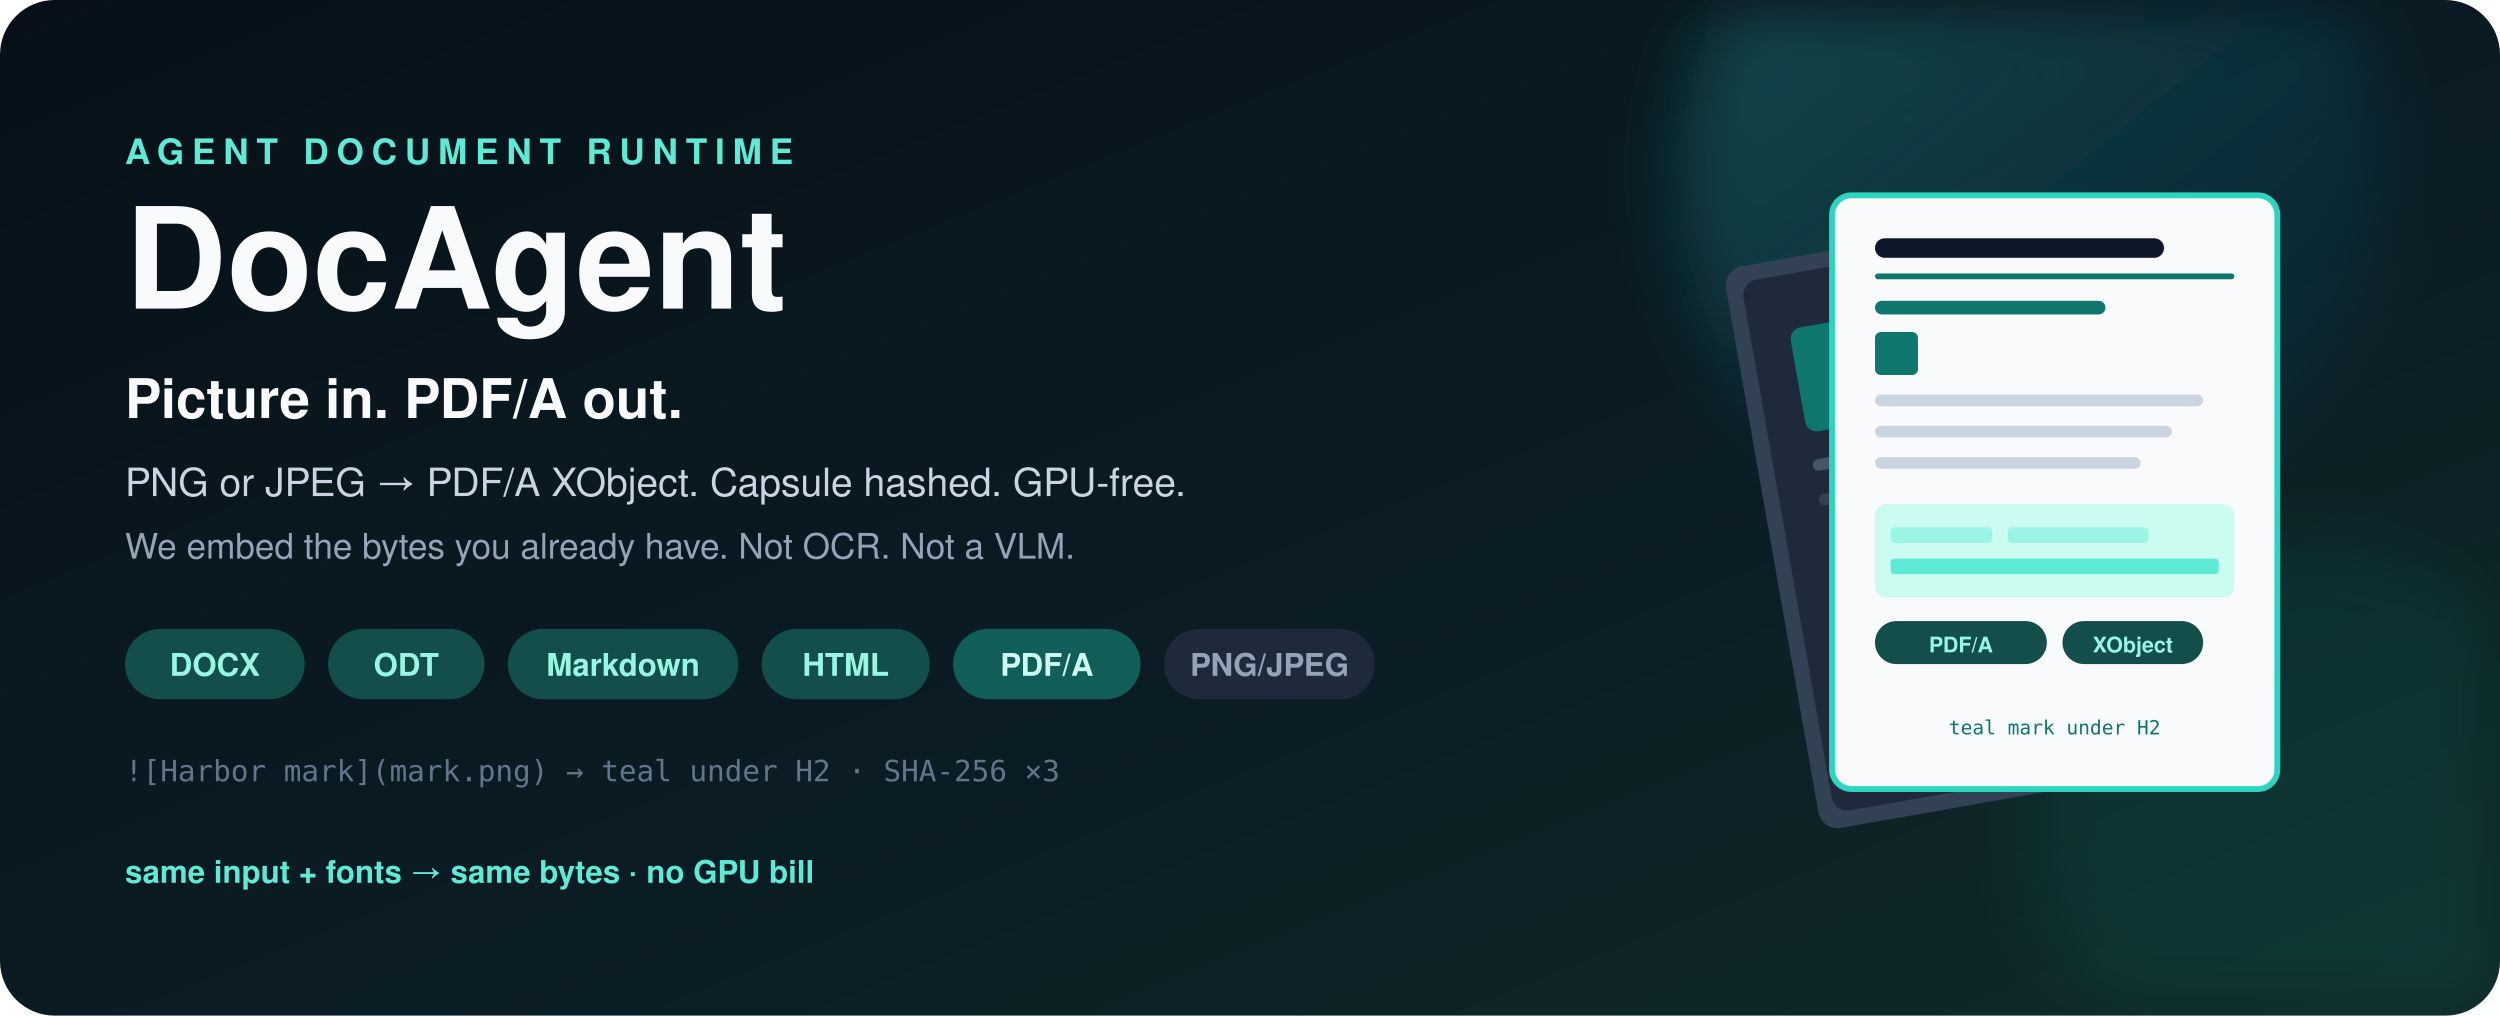
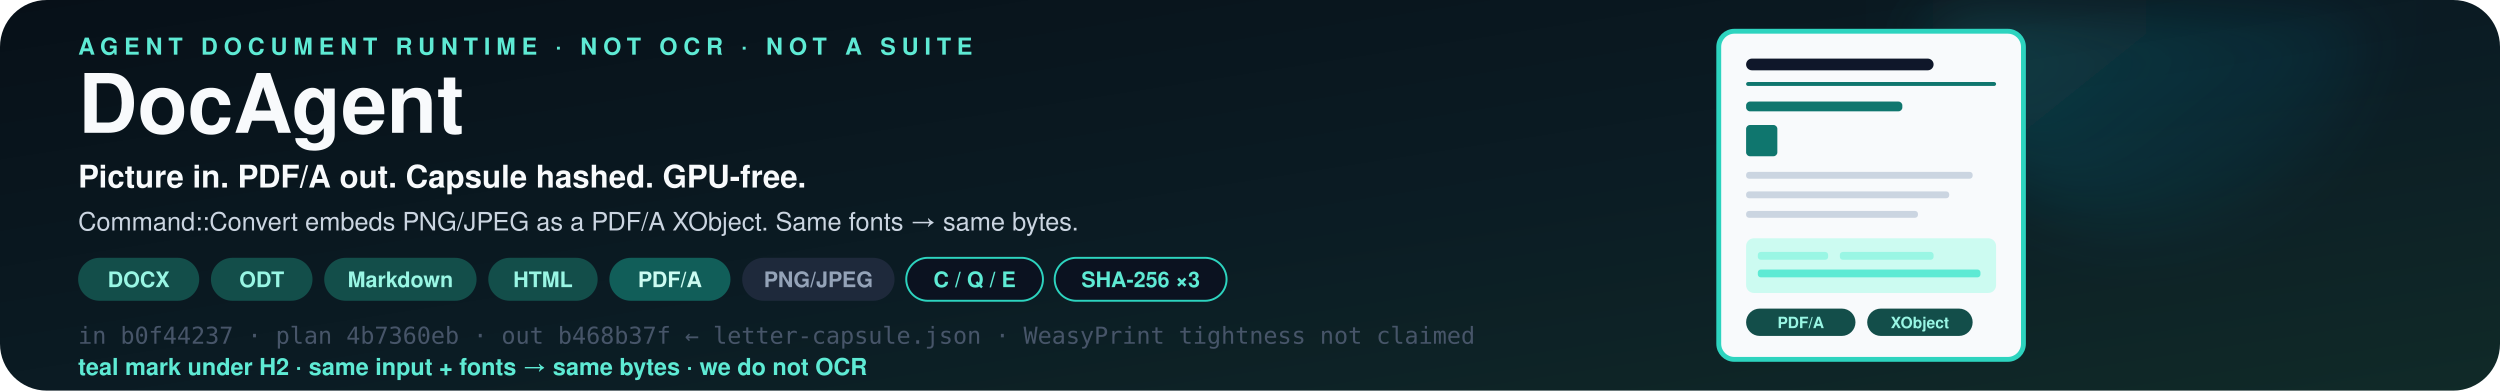
- <svg xmlns="http://www.w3.org/2000/svg" width="1280" height="520" viewBox="0 0 1280 520" role="img" aria-label="DocAgent — picture in, PDF/A out. Capsule hashed. GPU-free. Not OCR.">
+ <svg xmlns="http://www.w3.org/2000/svg" width="1280" height="200" viewBox="0 0 1280 200" role="img" aria-label="DocAgent — picture in, PDF/A out. Command Convert. Capsule SHA-256 times 3. GPU-free. Not OCR.">
  <defs>
    <linearGradient id="bg" x1="0" y1="0" x2="1" y2="1">
      <stop offset="0%" stop-color="#071018" />
      <stop offset="55%" stop-color="#0b1c24" />
      <stop offset="100%" stop-color="#102a28" />
    </linearGradient>
    <linearGradient id="glow" x1="0.2" y1="0" x2="1" y2="1">
      <stop offset="0%" stop-color="#2dd4bf" stop-opacity="0.28" />
      <stop offset="100%" stop-color="#0ea5e9" stop-opacity="0" />
    </linearGradient>
-     <linearGradient id="page" x1="0" y1="0" x2="0" y2="1">
-       <stop offset="0%" stop-color="#f8fafc" />
-       <stop offset="100%" stop-color="#e2e8f0" />
-     </linearGradient>
-     <linearGradient id="photo" x1="0" y1="0" x2="1" y2="1">
-       <stop offset="0%" stop-color="#0f766e" />
-       <stop offset="55%" stop-color="#14b8a6" />
-       <stop offset="100%" stop-color="#155e75" />
-     </linearGradient>
    <filter id="soft" x="-20%" y="-20%" width="140%" height="140%">
      <feGaussianBlur stdDeviation="18" />
    </filter>
  </defs>
-   <rect width="1280" height="520" rx="28" fill="url(#bg)" />
-   <circle cx="1040" cy="90" r="180" fill="url(#glow)" filter="url(#soft)" />
-   <circle cx="1180" cy="420" r="140" fill="#2dd4bf" fill-opacity="0.08" filter="url(#soft)" />
-   <text x="64" y="84" fill="#5eead4" font-family="ui-sans-serif, Segoe UI, Helvetica, Arial" font-size="18" font-weight="700" letter-spacing="4">AGENT DOCUMENT RUNTIME</text>
-   <text x="64" y="158" fill="#f8fafc" font-family="ui-sans-serif, Segoe UI, Helvetica, Arial" font-size="72" font-weight="800">DocAgent</text>
-   <text x="64" y="214" fill="#f8fafc" font-family="ui-sans-serif, Segoe UI, Helvetica, Arial" font-size="28" font-weight="700">Picture in. PDF/A out.</text>
-   <text x="64" y="254" fill="#cbd5e1" font-family="ui-sans-serif, Segoe UI, Helvetica, Arial" font-size="20">PNG or JPEG → PDF/A XObject. Capsule hashed. GPU-free.</text>
-   <text x="64" y="286" fill="#94a3b8" font-family="ui-sans-serif, Segoe UI, Helvetica, Arial" font-size="18">We embed the bytes you already have. Not OCR. Not a VLM.</text>
-   <g font-family="ui-sans-serif, Segoe UI, Helvetica, Arial" font-size="16" font-weight="700">
-     <rect x="64" y="322" width="92" height="36" rx="18" fill="#134e4a" />
-     <text x="110" y="346" fill="#99f6e4" text-anchor="middle">DOCX</text>
-     <rect x="168" y="322" width="80" height="36" rx="18" fill="#134e4a" />
-     <text x="208" y="346" fill="#99f6e4" text-anchor="middle">ODT</text>
-     <rect x="260" y="322" width="118" height="36" rx="18" fill="#134e4a" />
-     <text x="319" y="346" fill="#99f6e4" text-anchor="middle">Markdown</text>
-     <rect x="390" y="322" width="86" height="36" rx="18" fill="#134e4a" />
-     <text x="433" y="346" fill="#99f6e4" text-anchor="middle">HTML</text>
-     <rect x="488" y="322" width="96" height="36" rx="18" fill="#115e59" />
-     <text x="536" y="346" fill="#ccfbf1" text-anchor="middle">PDF/A</text>
-     <rect x="596" y="322" width="108" height="36" rx="18" fill="#1e293b" />
-     <text x="650" y="346" fill="#94a3b8" text-anchor="middle">PNG/JPEG</text>
+   <rect width="1280" height="200" rx="24" fill="url(#bg)" />
+   <circle cx="1100" cy="8" r="110" fill="url(#glow)" filter="url(#soft)" />
+   <text x="40" y="28" fill="#5eead4" font-family="ui-sans-serif, Segoe UI, Helvetica, Arial" font-size="12" font-weight="700" letter-spacing="3">AGENT DOCUMENT RUNTIME · NOT OCR · NOT A SUITE</text>
+   <text x="40" y="68" fill="#f8fafc" font-family="ui-sans-serif, Segoe UI, Helvetica, Arial" font-size="42" font-weight="800">DocAgent</text>
+   <text x="40" y="96" fill="#f8fafc" font-family="ui-sans-serif, Segoe UI, Helvetica, Arial" font-size="16" font-weight="700">Picture in. PDF/A out. Capsule hashed. GPU-free.</text>
+   <text x="40" y="118" fill="#cbd5e1" font-family="ui-sans-serif, Segoe UI, Helvetica, Arial" font-size="13">Command::Convert embeds PNG/JPEG as a PDF/A XObject. Same fonts → same bytes.</text>
+   <g font-family="ui-sans-serif, Segoe UI, Helvetica, Arial" font-size="11" font-weight="700">
+     <rect x="40" y="132" width="62" height="22" rx="11" fill="#134e4a" />
+     <text x="71" y="147" fill="#99f6e4" text-anchor="middle">DOCX</text>
+     <rect x="108" y="132" width="52" height="22" rx="11" fill="#134e4a" />
+     <text x="134" y="147" fill="#99f6e4" text-anchor="middle">ODT</text>
+     <rect x="166" y="132" width="78" height="22" rx="11" fill="#134e4a" />
+     <text x="205" y="147" fill="#99f6e4" text-anchor="middle">Markdown</text>
+     <rect x="250" y="132" width="56" height="22" rx="11" fill="#134e4a" />
+     <text x="278" y="147" fill="#99f6e4" text-anchor="middle">HTML</text>
+     <rect x="312" y="132" width="62" height="22" rx="11" fill="#115e59" />
+     <text x="343" y="147" fill="#ccfbf1" text-anchor="middle">PDF/A</text>
+     <rect x="380" y="132" width="78" height="22" rx="11" fill="#1e293b" />
+     <text x="419" y="147" fill="#94a3b8" text-anchor="middle">PNG/JPEG</text>
+     <rect x="464" y="132" width="70" height="22" rx="11" fill="#0b1220" stroke="#2dd4bf" />
+     <text x="499" y="147" fill="#5eead4" text-anchor="middle">C / Q / E</text>
+     <rect x="540" y="132" width="88" height="22" rx="11" fill="#0b1220" stroke="#2dd4bf" />
+     <text x="584" y="147" fill="#5eead4" text-anchor="middle">SHA-256 ×3</text>
  </g>
-   <text x="64" y="400" fill="#64748b" font-family="ui-monospace, Consolas, monospace" font-size="15">![Harbor mark](mark.png)  →  teal under H2  ·  SHA-256 ×3</text>
-   <text x="64" y="452" fill="#5eead4" font-family="ui-sans-serif, Segoe UI, Helvetica, Arial" font-size="16" font-weight="700">same input + fonts → same bytes · no GPU bill</text>
-   <g transform="translate(820,64)">
-     <g transform="rotate(-10 200 200)">
-       <rect x="86" y="52" width="220" height="292" rx="10" fill="#334155" />
-       <rect x="94" y="60" width="204" height="276" rx="8" fill="#1e293b" />
-       <rect x="114" y="88" width="72" height="54" rx="6" fill="#0f766e" />
-       <rect x="114" y="156" width="140" height="6" rx="3" fill="#475569" />
-       <rect x="114" y="174" width="120" height="6" rx="3" fill="#334155" />
-     </g>
-     <g>
-       <rect x="118" y="36" width="228" height="304" rx="10" fill="#f8fafc" />
-       <rect x="118" y="36" width="228" height="304" rx="10" fill="none" stroke="#2dd4bf" stroke-width="3" />
-       <rect x="140" y="58" width="148" height="10" rx="5" fill="#0f172a" />
-       <rect x="140" y="76" width="184" height="3" rx="1.5" fill="#0f766e" />
-       <rect x="140" y="90" width="118" height="7" rx="3.5" fill="#0f766e" />
-       <rect x="140" y="106" width="22" height="22" rx="3" fill="#0f766e" />
-       <rect x="140" y="138" width="168" height="6" rx="3" fill="#cbd5e1" />
-       <rect x="140" y="154" width="152" height="6" rx="3" fill="#cbd5e1" />
-       <rect x="140" y="170" width="136" height="6" rx="3" fill="#cbd5e1" />
-       <rect x="140" y="194" width="184" height="48" rx="6" fill="#ccfbf1" />
-       <rect x="148" y="206" width="52" height="8" rx="2" fill="#99f6e4" />
-       <rect x="208" y="206" width="72" height="8" rx="2" fill="#99f6e4" />
-       <rect x="148" y="222" width="168" height="8" rx="2" fill="#5eead4" />
-       <rect x="140" y="254" width="88" height="22" rx="11" fill="#134e4a" />
-       <text x="184" y="270" text-anchor="middle" fill="#99f6e4" font-family="ui-sans-serif, Segoe UI, Helvetica, Arial" font-size="11" font-weight="700">PDF/A</text>
-       <rect x="236" y="254" width="72" height="22" rx="11" fill="#134e4a" />
-       <text x="272" y="270" text-anchor="middle" fill="#99f6e4" font-family="ui-sans-serif, Segoe UI, Helvetica, Arial" font-size="11" font-weight="700">XObject</text>
-       <text x="232" y="312" text-anchor="middle" fill="#0f766e" font-family="ui-monospace, Consolas, monospace" font-size="10">teal mark under H2</text>
-     </g>
+   <text x="40" y="176" fill="#475569" font-family="ui-monospace, Consolas, monospace" font-size="12">in b0f44237 · plan 4b7360eb · out b468b37f  ← letter-capsule.json · WeasyPrint tightness not claimed</text>
+   <text x="40" y="192" fill="#5eead4" font-family="ui-sans-serif, Segoe UI, Helvetica, Arial" font-size="12" font-weight="700">teal mark under H2 · same input + fonts → same bytes · we do not OCR</text>
+   <g transform="translate(880,16)">
+     <rect x="0" y="0" width="156" height="168" rx="8" fill="#f8fafc" />
+     <rect x="0" y="0" width="156" height="168" rx="8" fill="none" stroke="#2dd4bf" stroke-width="2.5" />
+     <rect x="14" y="14" width="96" height="6" rx="3" fill="#0f172a" />
+     <rect x="14" y="26" width="128" height="2" rx="1" fill="#0f766e" />
+     <rect x="14" y="36" width="80" height="5" rx="2" fill="#0f766e" />
+     <rect x="14" y="48" width="16" height="16" rx="2" fill="#0f766e" />
+     <rect x="14" y="72" width="116" height="3.5" rx="1.5" fill="#cbd5e1" />
+     <rect x="14" y="82" width="104" height="3.5" rx="1.5" fill="#cbd5e1" />
+     <rect x="14" y="92" width="88" height="3.5" rx="1.5" fill="#cbd5e1" />
+     <rect x="14" y="106" width="128" height="28" rx="4" fill="#ccfbf1" />
+     <rect x="20" y="113" width="36" height="4" rx="1.5" fill="#99f6e4" />
+     <rect x="62" y="113" width="48" height="4" rx="1.5" fill="#99f6e4" />
+     <rect x="20" y="122" width="114" height="4" rx="1.5" fill="#5eead4" />
+     <rect x="14" y="142" width="56" height="14" rx="7" fill="#134e4a" />
+     <text x="42" y="152" text-anchor="middle" fill="#99f6e4" font-family="ui-sans-serif, Segoe UI, Helvetica, Arial" font-size="8" font-weight="700">PDF/A</text>
+     <rect x="76" y="142" width="54" height="14" rx="7" fill="#134e4a" />
+     <text x="103" y="152" text-anchor="middle" fill="#99f6e4" font-family="ui-sans-serif, Segoe UI, Helvetica, Arial" font-size="8" font-weight="700">XObject</text>
  </g>
</svg>
